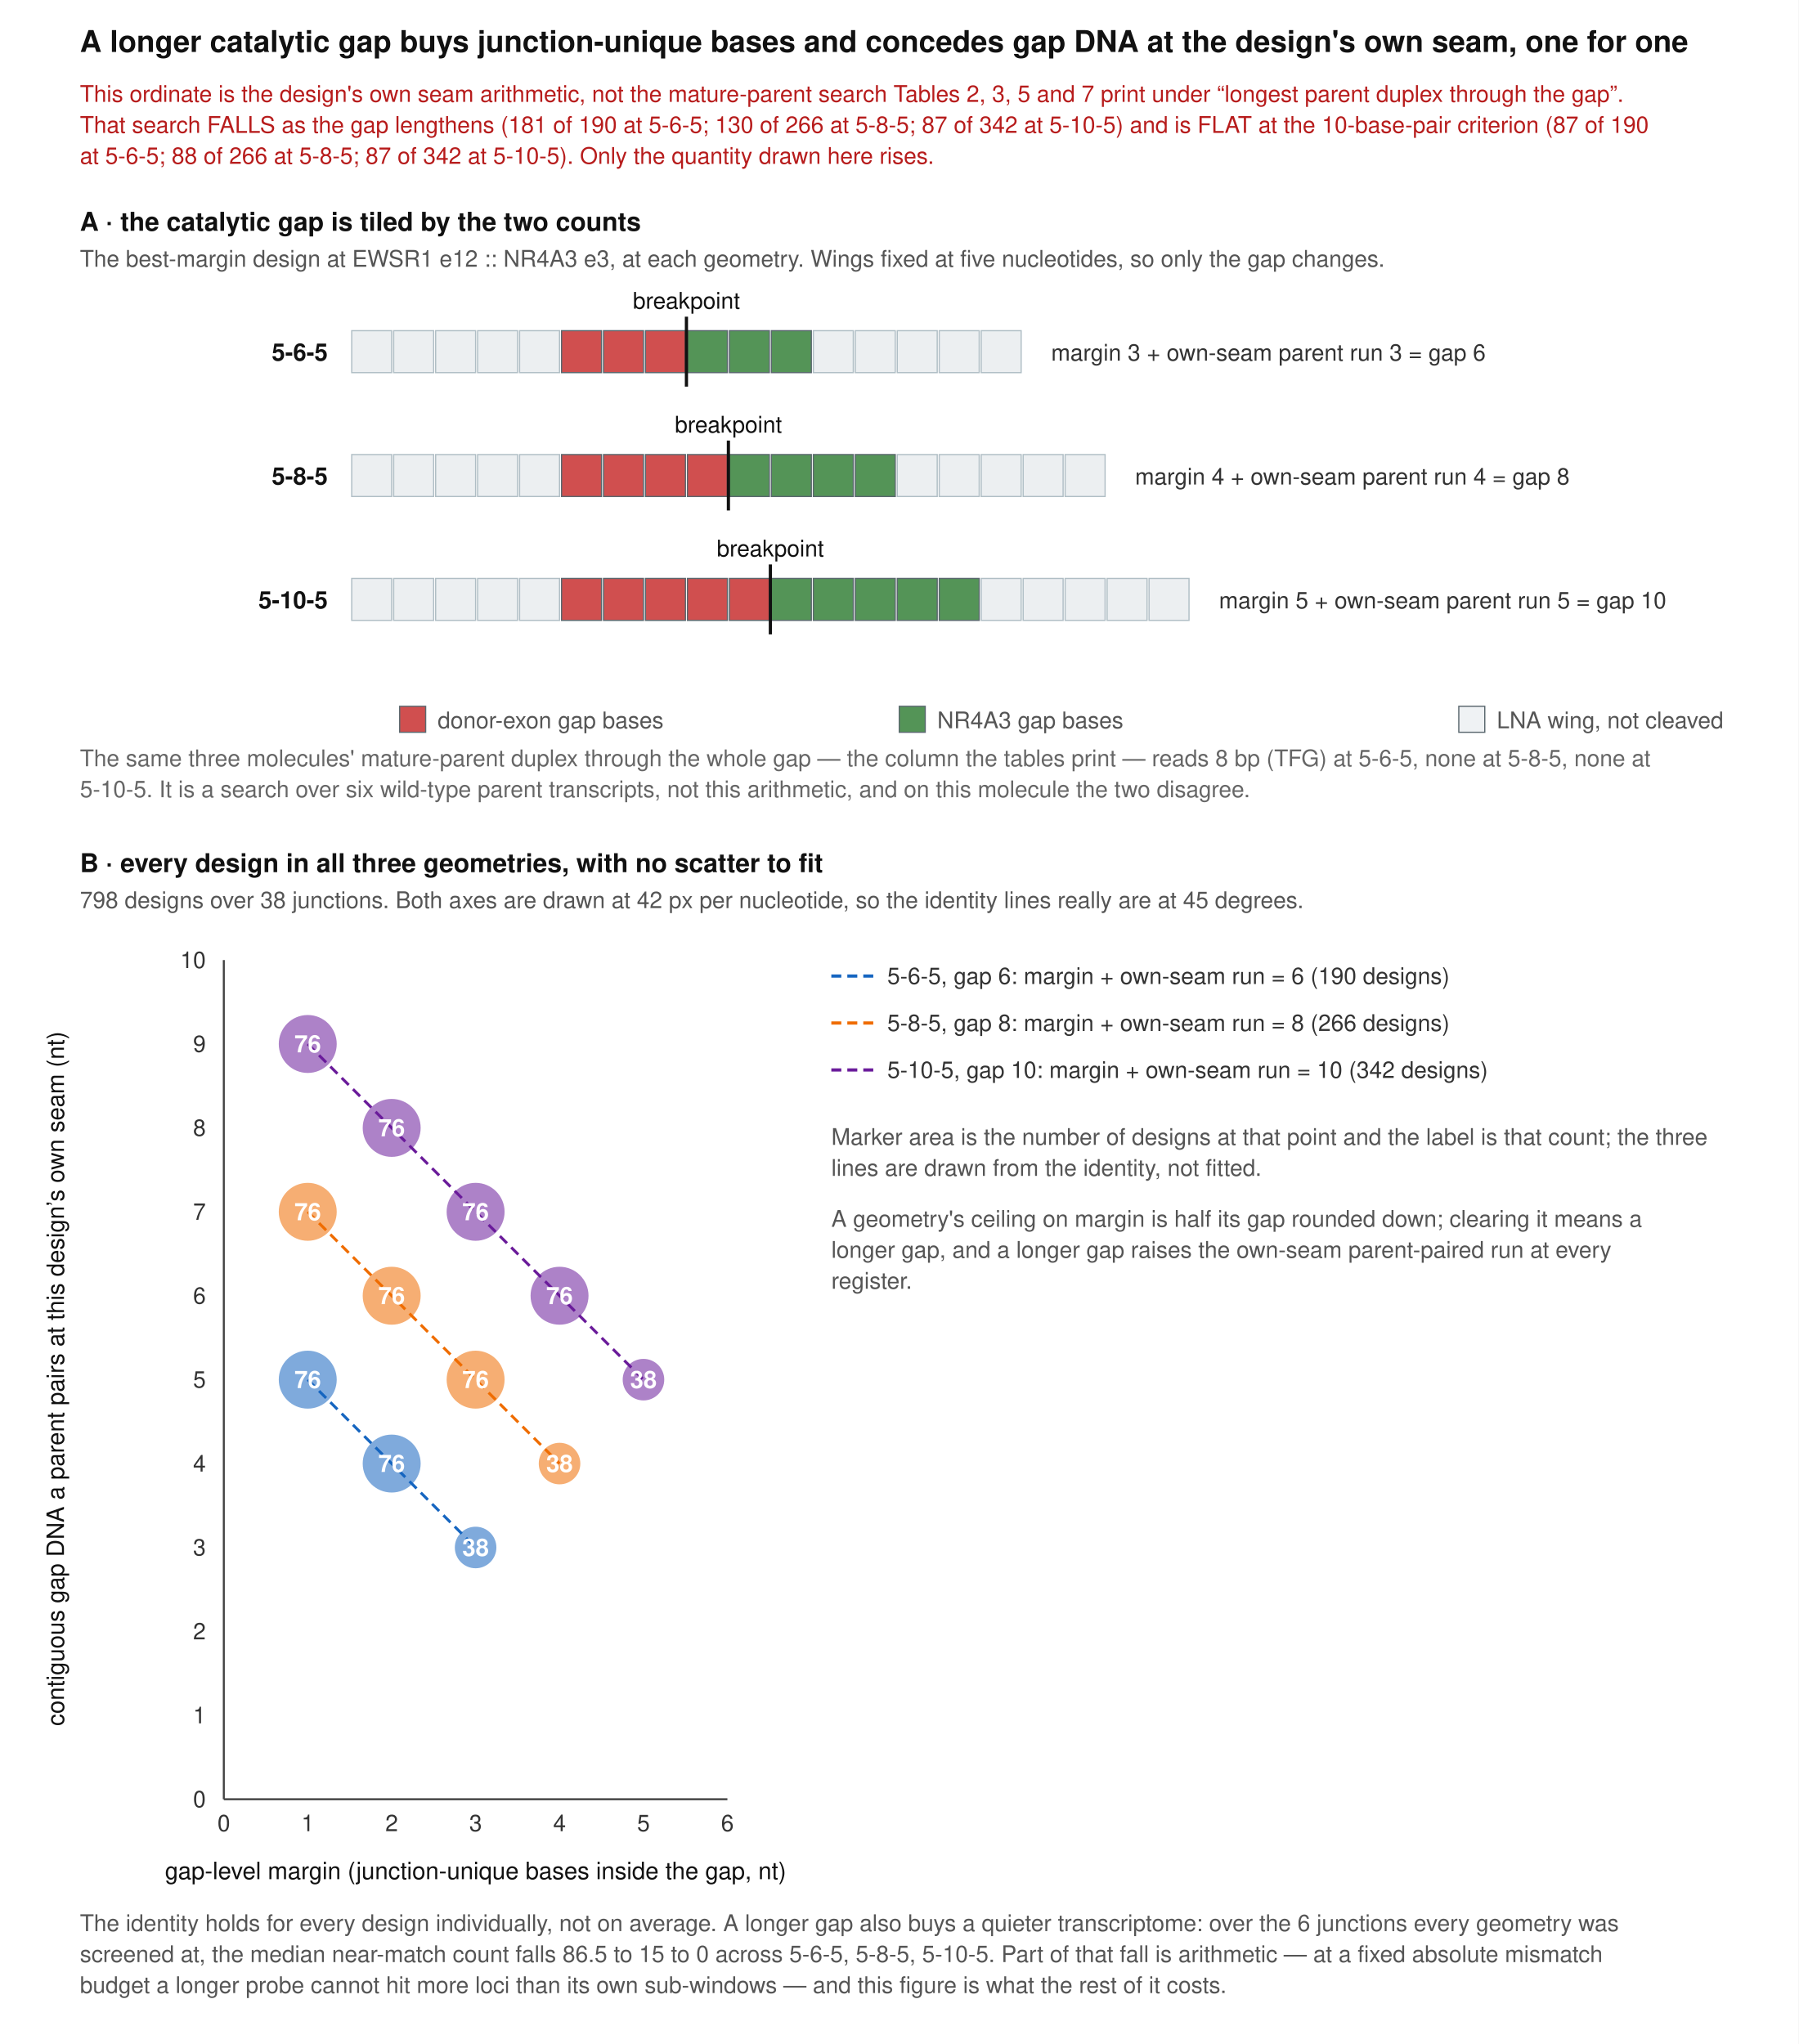
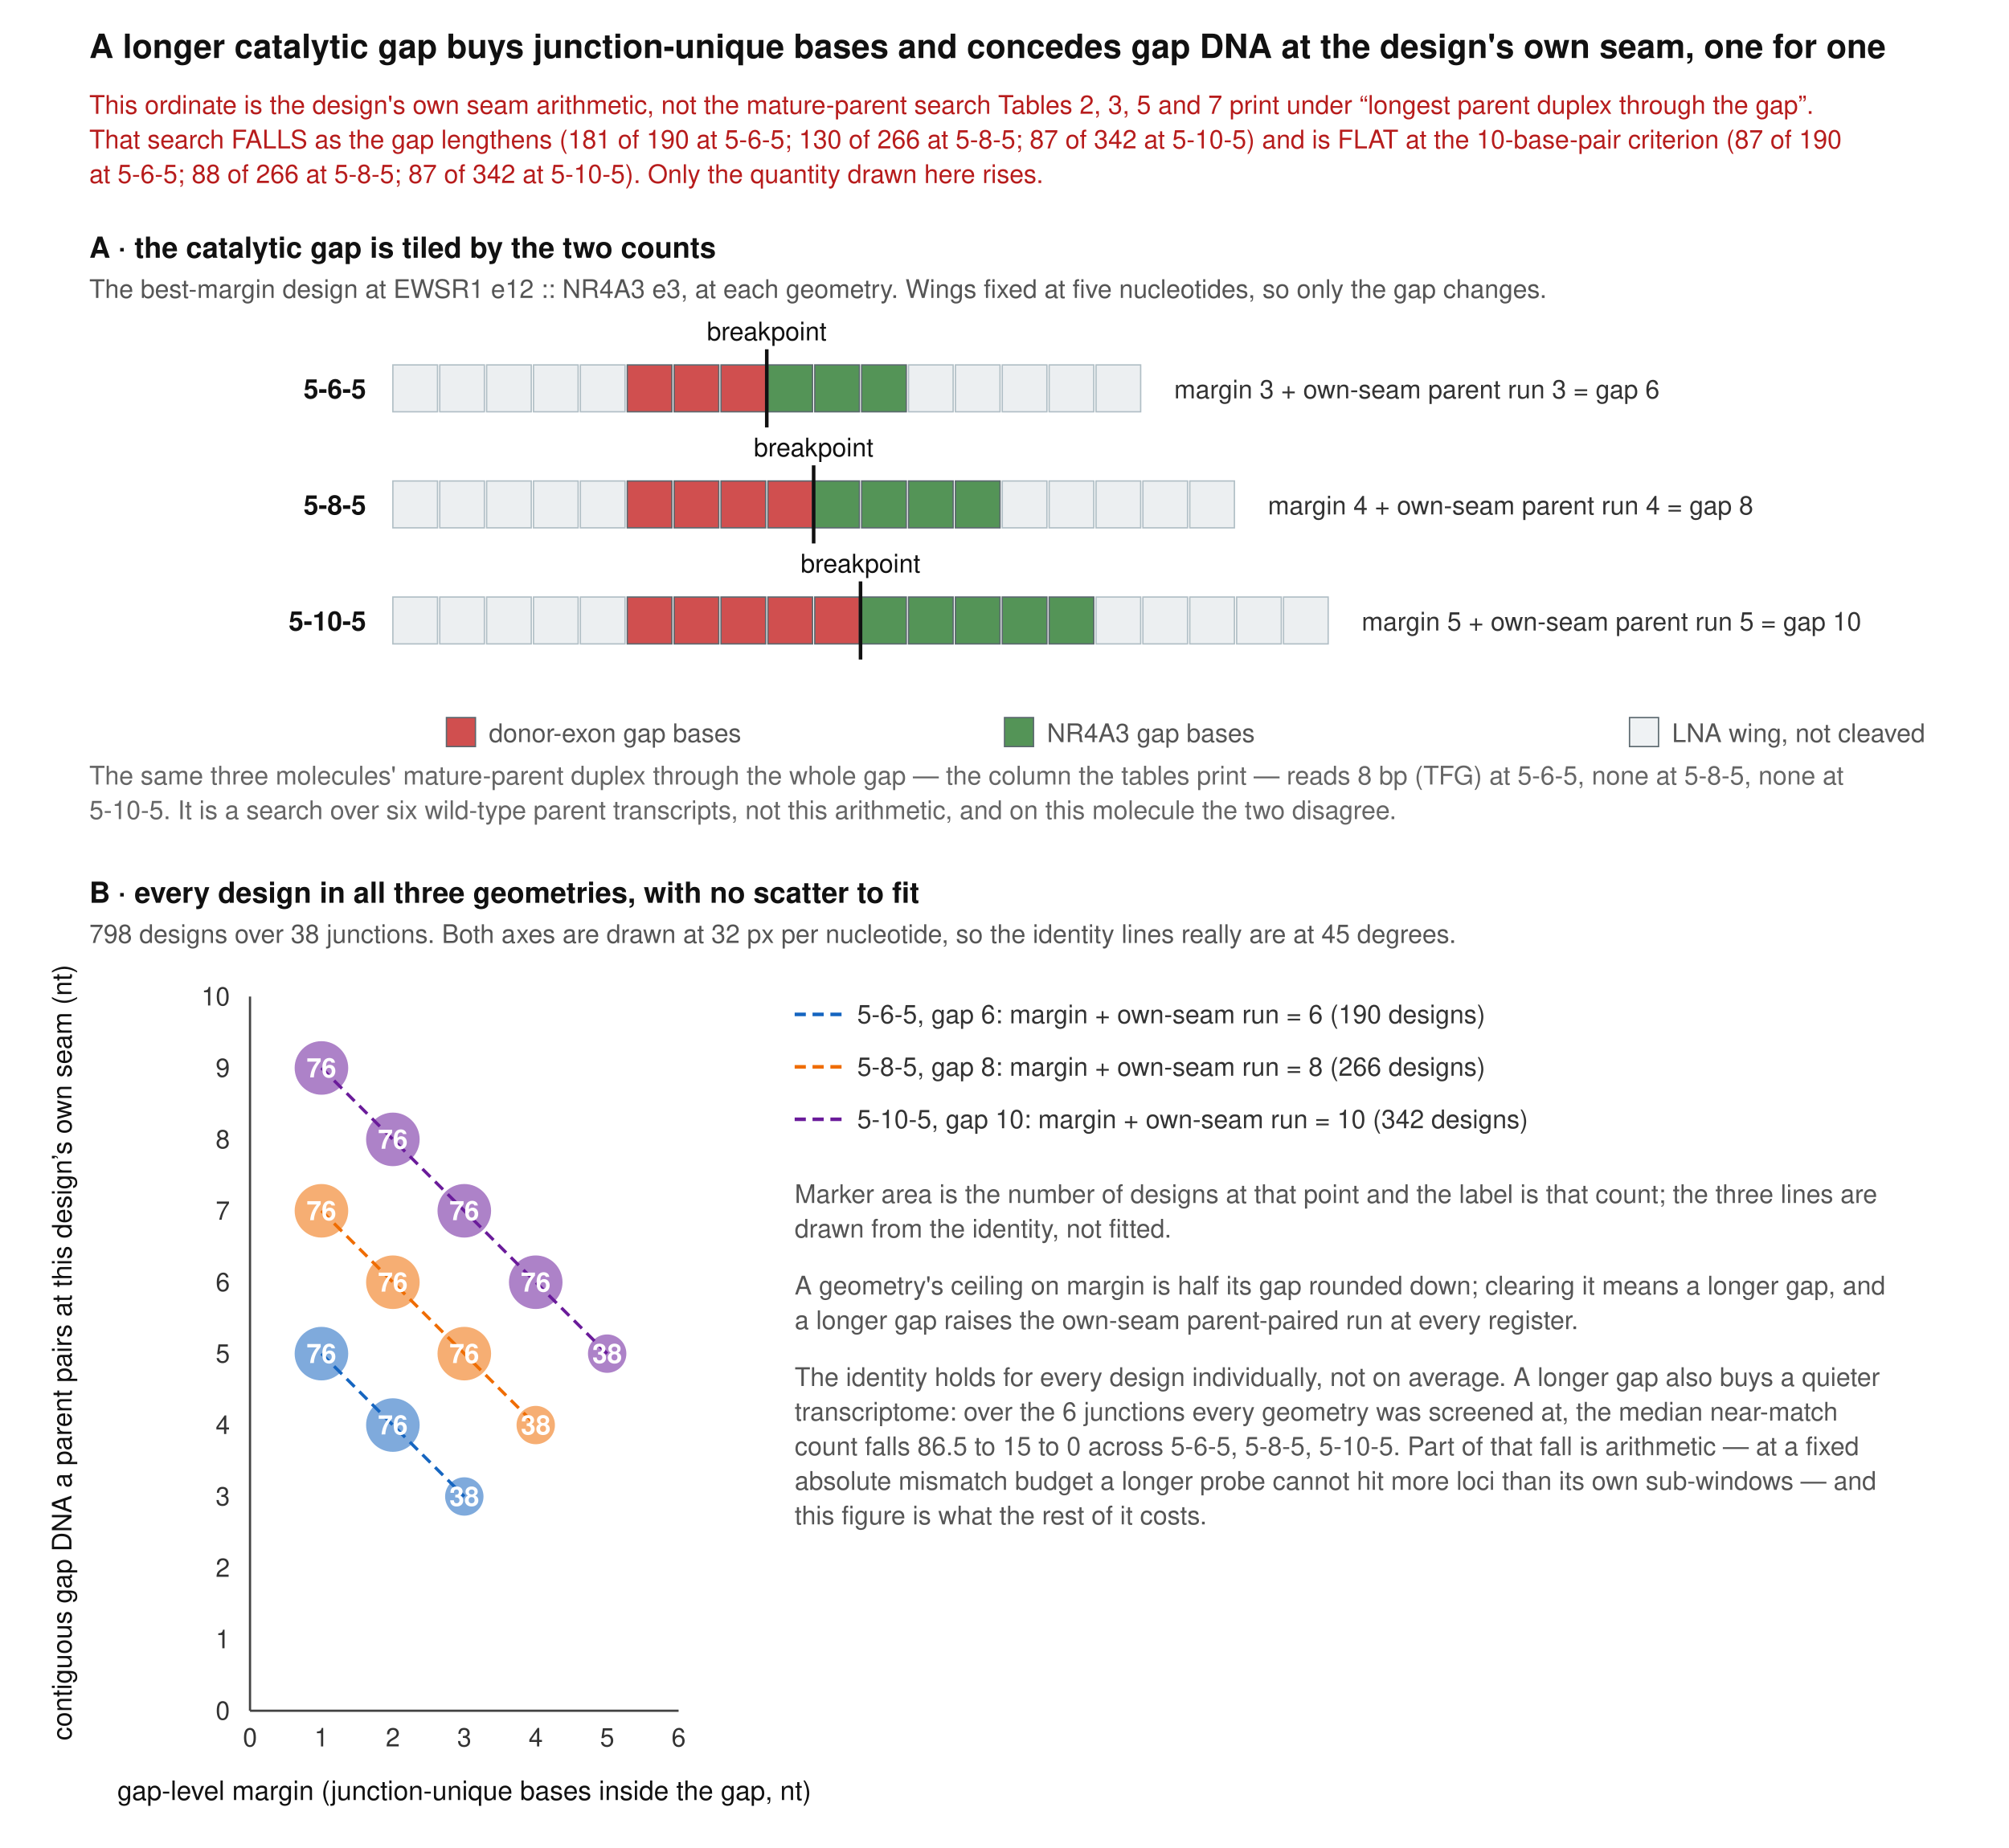
- <svg xmlns="http://www.w3.org/2000/svg" width="900" height="1023" viewBox="0 0 900 1023" font-family="Helvetica,Arial,sans-serif">
-   <rect width="900" height="1023" fill="#ffffff" />
+ <svg xmlns="http://www.w3.org/2000/svg" width="900" height="828" viewBox="0 0 900 828" font-family="Helvetica,Arial,sans-serif">
+   <rect width="900" height="828" fill="#ffffff" />
  <text x="40" y="26" font-size="15" fill="#111" font-weight="600">A longer catalytic gap buys junction-unique bases and concedes gap DNA at the design's own seam, one for one</text>
  <text x="40" y="51.0" font-size="11.5" fill="#b71c1c">This ordinate is the design's own seam arithmetic, not the mature-parent search Tables 2, 3, 5 and 7 print under “longest parent duplex through the gap”.</text>
  <text x="40" y="66.5" font-size="11.5" fill="#b71c1c">That search FALLS as the gap lengthens (181 of 190 at 5-6-5; 130 of 266 at 5-8-5; 87 of 342 at 5-10-5) and is FLAT at the 10-base-pair criterion (87 of 190</text>
  <text x="40" y="82.0" font-size="11.5" fill="#b71c1c">at 5-6-5; 88 of 266 at 5-8-5; 87 of 342 at 5-10-5). Only the quantity drawn here rises.</text>
  <text x="40" y="115.5" font-size="13" fill="#111" font-weight="600">A · the catalytic gap is tiled by the two counts</text>
  <text x="40" y="133.5" font-size="11.5" fill="#555">The best-margin design at EWSR1 e12 :: NR4A3 e3, at each geometry. Wings fixed at five nucleotides, so only the gap changes.</text>
-   <rect x="176" y="165.5" width="20" height="21" fill="#eceff1" stroke="#b0bec5" stroke-width="0.6" />
-   <rect x="407" y="165.5" width="20" height="21" fill="#eceff1" stroke="#b0bec5" stroke-width="0.6" />
-   <rect x="197" y="165.5" width="20" height="21" fill="#eceff1" stroke="#b0bec5" stroke-width="0.6" />
-   <rect x="428" y="165.5" width="20" height="21" fill="#eceff1" stroke="#b0bec5" stroke-width="0.6" />
-   <rect x="218" y="165.5" width="20" height="21" fill="#eceff1" stroke="#b0bec5" stroke-width="0.6" />
-   <rect x="449" y="165.5" width="20" height="21" fill="#eceff1" stroke="#b0bec5" stroke-width="0.6" />
-   <rect x="239" y="165.5" width="20" height="21" fill="#eceff1" stroke="#b0bec5" stroke-width="0.6" />
-   <rect x="470" y="165.5" width="20" height="21" fill="#eceff1" stroke="#b0bec5" stroke-width="0.6" />
-   <rect x="260" y="165.5" width="20" height="21" fill="#eceff1" stroke="#b0bec5" stroke-width="0.6" />
-   <rect x="491" y="165.5" width="20" height="21" fill="#eceff1" stroke="#b0bec5" stroke-width="0.6" />
-   <rect x="281" y="165.5" width="20" height="21" fill="#c62828" opacity="0.82" stroke="#37474f" stroke-width="0.6" />
-   <rect x="302" y="165.5" width="20" height="21" fill="#c62828" opacity="0.82" stroke="#37474f" stroke-width="0.6" />
-   <rect x="323" y="165.5" width="20" height="21" fill="#c62828" opacity="0.82" stroke="#37474f" stroke-width="0.6" />
-   <rect x="344" y="165.5" width="20" height="21" fill="#2e7d32" opacity="0.82" stroke="#37474f" stroke-width="0.6" />
-   <rect x="365" y="165.5" width="20" height="21" fill="#2e7d32" opacity="0.82" stroke="#37474f" stroke-width="0.6" />
-   <rect x="386" y="165.5" width="20" height="21" fill="#2e7d32" opacity="0.82" stroke="#37474f" stroke-width="0.6" />
-   <line x1="343.5" y1="158.5" x2="343.5" y2="193.5" stroke="#111" stroke-width="1.6" />
-   <text x="343.5" y="154.5" font-size="11.5" fill="#111" text-anchor="middle">breakpoint</text>
-   <text x="164" y="180.5" font-size="12" fill="#111" text-anchor="end" font-weight="600">5-6-5</text>
-   <text x="526" y="180.5" font-size="11.5" fill="#333">margin 3 + own-seam parent run 3 = gap 6</text>
-   <rect x="176" y="227.5" width="20" height="21" fill="#eceff1" stroke="#b0bec5" stroke-width="0.6" />
-   <rect x="449" y="227.5" width="20" height="21" fill="#eceff1" stroke="#b0bec5" stroke-width="0.6" />
-   <rect x="197" y="227.5" width="20" height="21" fill="#eceff1" stroke="#b0bec5" stroke-width="0.6" />
-   <rect x="470" y="227.5" width="20" height="21" fill="#eceff1" stroke="#b0bec5" stroke-width="0.6" />
-   <rect x="218" y="227.5" width="20" height="21" fill="#eceff1" stroke="#b0bec5" stroke-width="0.6" />
-   <rect x="491" y="227.5" width="20" height="21" fill="#eceff1" stroke="#b0bec5" stroke-width="0.6" />
-   <rect x="239" y="227.5" width="20" height="21" fill="#eceff1" stroke="#b0bec5" stroke-width="0.6" />
-   <rect x="512" y="227.5" width="20" height="21" fill="#eceff1" stroke="#b0bec5" stroke-width="0.6" />
-   <rect x="260" y="227.5" width="20" height="21" fill="#eceff1" stroke="#b0bec5" stroke-width="0.6" />
-   <rect x="533" y="227.5" width="20" height="21" fill="#eceff1" stroke="#b0bec5" stroke-width="0.6" />
-   <rect x="281" y="227.5" width="20" height="21" fill="#c62828" opacity="0.82" stroke="#37474f" stroke-width="0.6" />
-   <rect x="302" y="227.5" width="20" height="21" fill="#c62828" opacity="0.82" stroke="#37474f" stroke-width="0.6" />
-   <rect x="323" y="227.5" width="20" height="21" fill="#c62828" opacity="0.82" stroke="#37474f" stroke-width="0.6" />
-   <rect x="344" y="227.5" width="20" height="21" fill="#c62828" opacity="0.82" stroke="#37474f" stroke-width="0.6" />
-   <rect x="365" y="227.5" width="20" height="21" fill="#2e7d32" opacity="0.82" stroke="#37474f" stroke-width="0.6" />
-   <rect x="386" y="227.5" width="20" height="21" fill="#2e7d32" opacity="0.82" stroke="#37474f" stroke-width="0.6" />
-   <rect x="407" y="227.5" width="20" height="21" fill="#2e7d32" opacity="0.82" stroke="#37474f" stroke-width="0.6" />
-   <rect x="428" y="227.5" width="20" height="21" fill="#2e7d32" opacity="0.82" stroke="#37474f" stroke-width="0.6" />
-   <line x1="364.5" y1="220.5" x2="364.5" y2="255.5" stroke="#111" stroke-width="1.6" />
-   <text x="364.5" y="216.5" font-size="11.5" fill="#111" text-anchor="middle">breakpoint</text>
-   <text x="164" y="242.5" font-size="12" fill="#111" text-anchor="end" font-weight="600">5-8-5</text>
-   <text x="568" y="242.5" font-size="11.5" fill="#333">margin 4 + own-seam parent run 4 = gap 8</text>
-   <rect x="176" y="289.5" width="20" height="21" fill="#eceff1" stroke="#b0bec5" stroke-width="0.6" />
-   <rect x="491" y="289.5" width="20" height="21" fill="#eceff1" stroke="#b0bec5" stroke-width="0.6" />
-   <rect x="197" y="289.5" width="20" height="21" fill="#eceff1" stroke="#b0bec5" stroke-width="0.6" />
-   <rect x="512" y="289.5" width="20" height="21" fill="#eceff1" stroke="#b0bec5" stroke-width="0.6" />
-   <rect x="218" y="289.5" width="20" height="21" fill="#eceff1" stroke="#b0bec5" stroke-width="0.6" />
-   <rect x="533" y="289.5" width="20" height="21" fill="#eceff1" stroke="#b0bec5" stroke-width="0.6" />
-   <rect x="239" y="289.5" width="20" height="21" fill="#eceff1" stroke="#b0bec5" stroke-width="0.6" />
-   <rect x="554" y="289.5" width="20" height="21" fill="#eceff1" stroke="#b0bec5" stroke-width="0.6" />
-   <rect x="260" y="289.5" width="20" height="21" fill="#eceff1" stroke="#b0bec5" stroke-width="0.6" />
-   <rect x="575" y="289.5" width="20" height="21" fill="#eceff1" stroke="#b0bec5" stroke-width="0.6" />
-   <rect x="281" y="289.5" width="20" height="21" fill="#c62828" opacity="0.82" stroke="#37474f" stroke-width="0.6" />
-   <rect x="302" y="289.5" width="20" height="21" fill="#c62828" opacity="0.82" stroke="#37474f" stroke-width="0.6" />
-   <rect x="323" y="289.5" width="20" height="21" fill="#c62828" opacity="0.82" stroke="#37474f" stroke-width="0.6" />
-   <rect x="344" y="289.5" width="20" height="21" fill="#c62828" opacity="0.82" stroke="#37474f" stroke-width="0.6" />
-   <rect x="365" y="289.5" width="20" height="21" fill="#c62828" opacity="0.82" stroke="#37474f" stroke-width="0.6" />
-   <rect x="386" y="289.5" width="20" height="21" fill="#2e7d32" opacity="0.82" stroke="#37474f" stroke-width="0.6" />
-   <rect x="407" y="289.5" width="20" height="21" fill="#2e7d32" opacity="0.82" stroke="#37474f" stroke-width="0.6" />
-   <rect x="428" y="289.5" width="20" height="21" fill="#2e7d32" opacity="0.82" stroke="#37474f" stroke-width="0.6" />
-   <rect x="449" y="289.5" width="20" height="21" fill="#2e7d32" opacity="0.82" stroke="#37474f" stroke-width="0.6" />
-   <rect x="470" y="289.5" width="20" height="21" fill="#2e7d32" opacity="0.82" stroke="#37474f" stroke-width="0.6" />
-   <line x1="385.5" y1="282.5" x2="385.5" y2="317.5" stroke="#111" stroke-width="1.6" />
-   <text x="385.5" y="278.5" font-size="11.5" fill="#111" text-anchor="middle">breakpoint</text>
-   <text x="164" y="304.5" font-size="12" fill="#111" text-anchor="end" font-weight="600">5-10-5</text>
-   <text x="610" y="304.5" font-size="11.5" fill="#333">margin 5 + own-seam parent run 5 = gap 10</text>
-   <rect x="200" y="353.5" width="13" height="13" fill="#c62828" opacity="0.82" stroke="#37474f" stroke-width="0.6" />
-   <text x="219" y="364.5" font-size="11.5" fill="#555">donor-exon gap bases</text>
-   <rect x="450" y="353.5" width="13" height="13" fill="#2e7d32" opacity="0.82" stroke="#37474f" stroke-width="0.6" />
-   <text x="469" y="364.5" font-size="11.5" fill="#555">NR4A3 gap bases</text>
-   <rect x="730" y="353.5" width="13" height="13" fill="#eceff1" opacity="0.82" stroke="#37474f" stroke-width="0.6" />
-   <text x="749" y="364.5" font-size="11.5" fill="#555">LNA wing, not cleaved</text>
-   <text x="40" y="383.5" font-size="11.5" fill="#666">The same three molecules' mature-parent duplex through the whole gap — the column the tables print — reads 8 bp (TFG) at 5-6-5, none at 5-8-5, none at</text>
-   <text x="40" y="399.0" font-size="11.5" fill="#666">5-10-5. It is a search over six wild-type parent transcripts, not this arithmetic, and on this molecule the two disagree.</text>
-   <text x="40" y="436.5" font-size="13" fill="#111" font-weight="600">B · every design in all three geometries, with no scatter to fit</text>
-   <text x="40" y="454.5" font-size="11.5" fill="#555">798 designs over 38 junctions. Both axes are drawn at 42 px per nucleotide, so the identity lines really are at 45 degrees.</text>
-   <line x1="112" y1="900.5" x2="364" y2="900.5" stroke="#444" />
-   <line x1="112" y1="480.5" x2="112" y2="900.5" stroke="#444" />
-   <text x="112.0" y="916.5" font-size="11.5" fill="#333" text-anchor="middle">0</text>
-   <text x="103" y="904.5" font-size="11.5" fill="#333" text-anchor="end">0</text>
-   <text x="154.0" y="916.5" font-size="11.5" fill="#333" text-anchor="middle">1</text>
-   <text x="103" y="862.5" font-size="11.5" fill="#333" text-anchor="end">1</text>
-   <text x="196.0" y="916.5" font-size="11.5" fill="#333" text-anchor="middle">2</text>
-   <text x="103" y="820.5" font-size="11.5" fill="#333" text-anchor="end">2</text>
-   <text x="238.0" y="916.5" font-size="11.5" fill="#333" text-anchor="middle">3</text>
-   <text x="103" y="778.5" font-size="11.5" fill="#333" text-anchor="end">3</text>
-   <text x="280.0" y="916.5" font-size="11.5" fill="#333" text-anchor="middle">4</text>
-   <text x="103" y="736.5" font-size="11.5" fill="#333" text-anchor="end">4</text>
-   <text x="322.0" y="916.5" font-size="11.5" fill="#333" text-anchor="middle">5</text>
-   <text x="103" y="694.5" font-size="11.5" fill="#333" text-anchor="end">5</text>
-   <text x="364.0" y="916.5" font-size="11.5" fill="#333" text-anchor="middle">6</text>
-   <text x="103" y="652.5" font-size="11.5" fill="#333" text-anchor="end">6</text>
-   <text x="103" y="610.5" font-size="11.5" fill="#333" text-anchor="end">7</text>
-   <text x="103" y="568.5" font-size="11.5" fill="#333" text-anchor="end">8</text>
-   <text x="103" y="526.5" font-size="11.5" fill="#333" text-anchor="end">9</text>
-   <text x="103" y="484.5" font-size="11.5" fill="#333" text-anchor="end">10</text>
-   <text x="238" y="940.5" font-size="12" fill="#111" text-anchor="middle">gap-level margin (junction-unique bases inside the gap, nt)</text>
-   <text x="32" y="690" font-size="12" fill="#111" text-anchor="middle" transform="rotate(-90 32 690)">contiguous gap DNA a parent pairs at this design’s own seam (nt)</text>
-   <polyline points="154.0,690.5 196.0,732.5 238.0,774.5" fill="none" stroke="#1565c0" stroke-width="1.4" stroke-dasharray="5 3" />
-   <circle cx="154.0" cy="690.5" r="14.0" fill="#1565c0" opacity="0.55" stroke="#1565c0" />
-   <text x="154.0" y="694.7" font-size="12" fill="#ffffff" text-anchor="middle" font-weight="600">76</text>
-   <circle cx="196.0" cy="732.5" r="14.0" fill="#1565c0" opacity="0.55" stroke="#1565c0" />
-   <text x="196.0" y="736.7" font-size="12" fill="#ffffff" text-anchor="middle" font-weight="600">76</text>
-   <circle cx="238.0" cy="774.5" r="9.9" fill="#1565c0" opacity="0.55" stroke="#1565c0" />
-   <text x="238.0" y="778.7" font-size="12" fill="#ffffff" text-anchor="middle" font-weight="600">38</text>
-   <polyline points="154.0,606.5 196.0,648.5 238.0,690.5 280.0,732.5" fill="none" stroke="#ef6c00" stroke-width="1.4" stroke-dasharray="5 3" />
-   <circle cx="154.0" cy="606.5" r="14.0" fill="#ef6c00" opacity="0.55" stroke="#ef6c00" />
-   <text x="154.0" y="610.7" font-size="12" fill="#ffffff" text-anchor="middle" font-weight="600">76</text>
-   <circle cx="196.0" cy="648.5" r="14.0" fill="#ef6c00" opacity="0.55" stroke="#ef6c00" />
-   <text x="196.0" y="652.7" font-size="12" fill="#ffffff" text-anchor="middle" font-weight="600">76</text>
-   <circle cx="238.0" cy="690.5" r="14.0" fill="#ef6c00" opacity="0.55" stroke="#ef6c00" />
-   <text x="238.0" y="694.7" font-size="12" fill="#ffffff" text-anchor="middle" font-weight="600">76</text>
-   <circle cx="280.0" cy="732.5" r="9.9" fill="#ef6c00" opacity="0.55" stroke="#ef6c00" />
-   <text x="280.0" y="736.7" font-size="12" fill="#ffffff" text-anchor="middle" font-weight="600">38</text>
-   <polyline points="154.0,522.5 196.0,564.5 238.0,606.5 280.0,648.5 322.0,690.5" fill="none" stroke="#6a1b9a" stroke-width="1.4" stroke-dasharray="5 3" />
-   <circle cx="154.0" cy="522.5" r="14.0" fill="#6a1b9a" opacity="0.55" stroke="#6a1b9a" />
-   <text x="154.0" y="526.7" font-size="12" fill="#ffffff" text-anchor="middle" font-weight="600">76</text>
-   <circle cx="196.0" cy="564.5" r="14.0" fill="#6a1b9a" opacity="0.55" stroke="#6a1b9a" />
-   <text x="196.0" y="568.7" font-size="12" fill="#ffffff" text-anchor="middle" font-weight="600">76</text>
-   <circle cx="238.0" cy="606.5" r="14.0" fill="#6a1b9a" opacity="0.55" stroke="#6a1b9a" />
-   <text x="238.0" y="610.7" font-size="12" fill="#ffffff" text-anchor="middle" font-weight="600">76</text>
-   <circle cx="280.0" cy="648.5" r="14.0" fill="#6a1b9a" opacity="0.55" stroke="#6a1b9a" />
-   <text x="280.0" y="652.7" font-size="12" fill="#ffffff" text-anchor="middle" font-weight="600">76</text>
-   <circle cx="322.0" cy="690.5" r="9.9" fill="#6a1b9a" opacity="0.55" stroke="#6a1b9a" />
-   <text x="322.0" y="694.7" font-size="12" fill="#ffffff" text-anchor="middle" font-weight="600">38</text>
-   <line x1="416" y1="488.5" x2="438" y2="488.5" stroke="#1565c0" stroke-width="1.6" stroke-dasharray="5 3" />
-   <text x="444" y="492.5" font-size="11.5" fill="#333">5-6-5, gap 6: margin + own-seam run = 6 (190 designs)</text>
-   <line x1="416" y1="512.0" x2="438" y2="512.0" stroke="#ef6c00" stroke-width="1.6" stroke-dasharray="5 3" />
-   <text x="444" y="516.0" font-size="11.5" fill="#333">5-8-5, gap 8: margin + own-seam run = 8 (266 designs)</text>
-   <line x1="416" y1="535.5" x2="438" y2="535.5" stroke="#6a1b9a" stroke-width="1.6" stroke-dasharray="5 3" />
-   <text x="444" y="539.5" font-size="11.5" fill="#333">5-10-5, gap 10: margin + own-seam run = 10 (342 designs)</text>
-   <text x="416" y="573.0" font-size="11.5" fill="#555">Marker area is the number of designs at that point and the label is that count; the three</text>
-   <text x="416" y="588.5" font-size="11.5" fill="#555">lines are drawn from the identity, not fitted.</text>
-   <text x="416" y="614.0" font-size="11.5" fill="#555">A geometry's ceiling on margin is half its gap rounded down; clearing it means a</text>
-   <text x="416" y="629.5" font-size="11.5" fill="#555">longer gap, and a longer gap raises the own-seam parent-paired run at every</text>
-   <text x="416" y="645.0" font-size="11.5" fill="#555">register.</text>
-   <text x="40" y="966.5" font-size="11.5" fill="#555">The identity holds for every design individually, not on average. A longer gap also buys a quieter transcriptome: over the 6 junctions every geometry was</text>
-   <text x="40" y="982.0" font-size="11.5" fill="#555">screened at, the median near-match count falls 86.5 to 15 to 0 across 5-6-5, 5-8-5, 5-10-5. Part of that fall is arithmetic — at a fixed absolute mismatch</text>
-   <text x="40" y="997.5" font-size="11.5" fill="#555">budget a longer probe cannot hit more loci than its own sub-windows — and this figure is what the rest of it costs.</text>
+   <rect x="176" y="163.5" width="20" height="21" fill="#eceff1" stroke="#b0bec5" stroke-width="0.6" />
+   <rect x="407" y="163.5" width="20" height="21" fill="#eceff1" stroke="#b0bec5" stroke-width="0.6" />
+   <rect x="197" y="163.5" width="20" height="21" fill="#eceff1" stroke="#b0bec5" stroke-width="0.6" />
+   <rect x="428" y="163.5" width="20" height="21" fill="#eceff1" stroke="#b0bec5" stroke-width="0.6" />
+   <rect x="218" y="163.5" width="20" height="21" fill="#eceff1" stroke="#b0bec5" stroke-width="0.6" />
+   <rect x="449" y="163.5" width="20" height="21" fill="#eceff1" stroke="#b0bec5" stroke-width="0.6" />
+   <rect x="239" y="163.5" width="20" height="21" fill="#eceff1" stroke="#b0bec5" stroke-width="0.6" />
+   <rect x="470" y="163.5" width="20" height="21" fill="#eceff1" stroke="#b0bec5" stroke-width="0.6" />
+   <rect x="260" y="163.5" width="20" height="21" fill="#eceff1" stroke="#b0bec5" stroke-width="0.6" />
+   <rect x="491" y="163.5" width="20" height="21" fill="#eceff1" stroke="#b0bec5" stroke-width="0.6" />
+   <rect x="281" y="163.5" width="20" height="21" fill="#c62828" opacity="0.82" stroke="#37474f" stroke-width="0.6" />
+   <rect x="302" y="163.5" width="20" height="21" fill="#c62828" opacity="0.82" stroke="#37474f" stroke-width="0.6" />
+   <rect x="323" y="163.5" width="20" height="21" fill="#c62828" opacity="0.82" stroke="#37474f" stroke-width="0.6" />
+   <rect x="344" y="163.5" width="20" height="21" fill="#2e7d32" opacity="0.82" stroke="#37474f" stroke-width="0.6" />
+   <rect x="365" y="163.5" width="20" height="21" fill="#2e7d32" opacity="0.82" stroke="#37474f" stroke-width="0.6" />
+   <rect x="386" y="163.5" width="20" height="21" fill="#2e7d32" opacity="0.82" stroke="#37474f" stroke-width="0.6" />
+   <line x1="343.5" y1="156.5" x2="343.5" y2="191.5" stroke="#111" stroke-width="1.6" />
+   <text x="343.5" y="152.5" font-size="11.5" fill="#111" text-anchor="middle">breakpoint</text>
+   <text x="164" y="178.5" font-size="12" fill="#111" text-anchor="end" font-weight="600">5-6-5</text>
+   <text x="526" y="178.5" font-size="11.5" fill="#333">margin 3 + own-seam parent run 3 = gap 6</text>
+   <rect x="176" y="215.5" width="20" height="21" fill="#eceff1" stroke="#b0bec5" stroke-width="0.6" />
+   <rect x="449" y="215.5" width="20" height="21" fill="#eceff1" stroke="#b0bec5" stroke-width="0.6" />
+   <rect x="197" y="215.5" width="20" height="21" fill="#eceff1" stroke="#b0bec5" stroke-width="0.6" />
+   <rect x="470" y="215.5" width="20" height="21" fill="#eceff1" stroke="#b0bec5" stroke-width="0.6" />
+   <rect x="218" y="215.5" width="20" height="21" fill="#eceff1" stroke="#b0bec5" stroke-width="0.6" />
+   <rect x="491" y="215.5" width="20" height="21" fill="#eceff1" stroke="#b0bec5" stroke-width="0.6" />
+   <rect x="239" y="215.5" width="20" height="21" fill="#eceff1" stroke="#b0bec5" stroke-width="0.6" />
+   <rect x="512" y="215.5" width="20" height="21" fill="#eceff1" stroke="#b0bec5" stroke-width="0.6" />
+   <rect x="260" y="215.5" width="20" height="21" fill="#eceff1" stroke="#b0bec5" stroke-width="0.6" />
+   <rect x="533" y="215.5" width="20" height="21" fill="#eceff1" stroke="#b0bec5" stroke-width="0.6" />
+   <rect x="281" y="215.5" width="20" height="21" fill="#c62828" opacity="0.82" stroke="#37474f" stroke-width="0.6" />
+   <rect x="302" y="215.5" width="20" height="21" fill="#c62828" opacity="0.82" stroke="#37474f" stroke-width="0.6" />
+   <rect x="323" y="215.5" width="20" height="21" fill="#c62828" opacity="0.82" stroke="#37474f" stroke-width="0.6" />
+   <rect x="344" y="215.5" width="20" height="21" fill="#c62828" opacity="0.82" stroke="#37474f" stroke-width="0.6" />
+   <rect x="365" y="215.5" width="20" height="21" fill="#2e7d32" opacity="0.82" stroke="#37474f" stroke-width="0.6" />
+   <rect x="386" y="215.5" width="20" height="21" fill="#2e7d32" opacity="0.82" stroke="#37474f" stroke-width="0.6" />
+   <rect x="407" y="215.5" width="20" height="21" fill="#2e7d32" opacity="0.82" stroke="#37474f" stroke-width="0.6" />
+   <rect x="428" y="215.5" width="20" height="21" fill="#2e7d32" opacity="0.82" stroke="#37474f" stroke-width="0.6" />
+   <line x1="364.5" y1="208.5" x2="364.5" y2="243.5" stroke="#111" stroke-width="1.6" />
+   <text x="364.5" y="204.5" font-size="11.5" fill="#111" text-anchor="middle">breakpoint</text>
+   <text x="164" y="230.5" font-size="12" fill="#111" text-anchor="end" font-weight="600">5-8-5</text>
+   <text x="568" y="230.5" font-size="11.5" fill="#333">margin 4 + own-seam parent run 4 = gap 8</text>
+   <rect x="176" y="267.5" width="20" height="21" fill="#eceff1" stroke="#b0bec5" stroke-width="0.6" />
+   <rect x="491" y="267.5" width="20" height="21" fill="#eceff1" stroke="#b0bec5" stroke-width="0.6" />
+   <rect x="197" y="267.5" width="20" height="21" fill="#eceff1" stroke="#b0bec5" stroke-width="0.6" />
+   <rect x="512" y="267.5" width="20" height="21" fill="#eceff1" stroke="#b0bec5" stroke-width="0.6" />
+   <rect x="218" y="267.5" width="20" height="21" fill="#eceff1" stroke="#b0bec5" stroke-width="0.6" />
+   <rect x="533" y="267.5" width="20" height="21" fill="#eceff1" stroke="#b0bec5" stroke-width="0.6" />
+   <rect x="239" y="267.5" width="20" height="21" fill="#eceff1" stroke="#b0bec5" stroke-width="0.6" />
+   <rect x="554" y="267.5" width="20" height="21" fill="#eceff1" stroke="#b0bec5" stroke-width="0.6" />
+   <rect x="260" y="267.5" width="20" height="21" fill="#eceff1" stroke="#b0bec5" stroke-width="0.6" />
+   <rect x="575" y="267.5" width="20" height="21" fill="#eceff1" stroke="#b0bec5" stroke-width="0.6" />
+   <rect x="281" y="267.5" width="20" height="21" fill="#c62828" opacity="0.82" stroke="#37474f" stroke-width="0.6" />
+   <rect x="302" y="267.5" width="20" height="21" fill="#c62828" opacity="0.82" stroke="#37474f" stroke-width="0.6" />
+   <rect x="323" y="267.5" width="20" height="21" fill="#c62828" opacity="0.82" stroke="#37474f" stroke-width="0.6" />
+   <rect x="344" y="267.5" width="20" height="21" fill="#c62828" opacity="0.82" stroke="#37474f" stroke-width="0.6" />
+   <rect x="365" y="267.5" width="20" height="21" fill="#c62828" opacity="0.82" stroke="#37474f" stroke-width="0.6" />
+   <rect x="386" y="267.5" width="20" height="21" fill="#2e7d32" opacity="0.82" stroke="#37474f" stroke-width="0.6" />
+   <rect x="407" y="267.5" width="20" height="21" fill="#2e7d32" opacity="0.82" stroke="#37474f" stroke-width="0.6" />
+   <rect x="428" y="267.5" width="20" height="21" fill="#2e7d32" opacity="0.82" stroke="#37474f" stroke-width="0.6" />
+   <rect x="449" y="267.5" width="20" height="21" fill="#2e7d32" opacity="0.82" stroke="#37474f" stroke-width="0.6" />
+   <rect x="470" y="267.5" width="20" height="21" fill="#2e7d32" opacity="0.82" stroke="#37474f" stroke-width="0.6" />
+   <line x1="385.5" y1="260.5" x2="385.5" y2="295.5" stroke="#111" stroke-width="1.6" />
+   <text x="385.5" y="256.5" font-size="11.5" fill="#111" text-anchor="middle">breakpoint</text>
+   <text x="164" y="282.5" font-size="12" fill="#111" text-anchor="end" font-weight="600">5-10-5</text>
+   <text x="610" y="282.5" font-size="11.5" fill="#333">margin 5 + own-seam parent run 5 = gap 10</text>
+   <rect x="200" y="321.5" width="13" height="13" fill="#c62828" opacity="0.82" stroke="#37474f" stroke-width="0.6" />
+   <text x="219" y="332.5" font-size="11.5" fill="#555">donor-exon gap bases</text>
+   <rect x="450" y="321.5" width="13" height="13" fill="#2e7d32" opacity="0.82" stroke="#37474f" stroke-width="0.6" />
+   <text x="469" y="332.5" font-size="11.5" fill="#555">NR4A3 gap bases</text>
+   <rect x="730" y="321.5" width="13" height="13" fill="#eceff1" opacity="0.82" stroke="#37474f" stroke-width="0.6" />
+   <text x="749" y="332.5" font-size="11.5" fill="#555">LNA wing, not cleaved</text>
+   <text x="40" y="351.5" font-size="11.5" fill="#666">The same three molecules' mature-parent duplex through the whole gap — the column the tables print — reads 8 bp (TFG) at 5-6-5, none at 5-8-5, none at</text>
+   <text x="40" y="367.0" font-size="11.5" fill="#666">5-10-5. It is a search over six wild-type parent transcripts, not this arithmetic, and on this molecule the two disagree.</text>
+   <text x="40" y="404.5" font-size="13" fill="#111" font-weight="600">B · every design in all three geometries, with no scatter to fit</text>
+   <text x="40" y="422.5" font-size="11.5" fill="#555">798 designs over 38 junctions. Both axes are drawn at 32 px per nucleotide, so the identity lines really are at 45 degrees.</text>
+   <line x1="112" y1="766.5" x2="304" y2="766.5" stroke="#444" />
+   <line x1="112" y1="446.5" x2="112" y2="766.5" stroke="#444" />
+   <text x="112.0" y="782.5" font-size="11.5" fill="#333" text-anchor="middle">0</text>
+   <text x="103" y="770.5" font-size="11.5" fill="#333" text-anchor="end">0</text>
+   <text x="144.0" y="782.5" font-size="11.5" fill="#333" text-anchor="middle">1</text>
+   <text x="103" y="738.5" font-size="11.5" fill="#333" text-anchor="end">1</text>
+   <text x="176.0" y="782.5" font-size="11.5" fill="#333" text-anchor="middle">2</text>
+   <text x="103" y="706.5" font-size="11.5" fill="#333" text-anchor="end">2</text>
+   <text x="208.0" y="782.5" font-size="11.5" fill="#333" text-anchor="middle">3</text>
+   <text x="103" y="674.5" font-size="11.5" fill="#333" text-anchor="end">3</text>
+   <text x="240.0" y="782.5" font-size="11.5" fill="#333" text-anchor="middle">4</text>
+   <text x="103" y="642.5" font-size="11.5" fill="#333" text-anchor="end">4</text>
+   <text x="272.0" y="782.5" font-size="11.5" fill="#333" text-anchor="middle">5</text>
+   <text x="103" y="610.5" font-size="11.5" fill="#333" text-anchor="end">5</text>
+   <text x="304.0" y="782.5" font-size="11.5" fill="#333" text-anchor="middle">6</text>
+   <text x="103" y="578.5" font-size="11.5" fill="#333" text-anchor="end">6</text>
+   <text x="103" y="546.5" font-size="11.5" fill="#333" text-anchor="end">7</text>
+   <text x="103" y="514.5" font-size="11.5" fill="#333" text-anchor="end">8</text>
+   <text x="103" y="482.5" font-size="11.5" fill="#333" text-anchor="end">9</text>
+   <text x="103" y="450.5" font-size="11.5" fill="#333" text-anchor="end">10</text>
+   <text x="208" y="806.5" font-size="12" fill="#111" text-anchor="middle">gap-level margin (junction-unique bases inside the gap, nt)</text>
+   <text x="32" y="606" font-size="12" fill="#111" text-anchor="middle" transform="rotate(-90 32 606)">contiguous gap DNA a parent pairs at this design’s own seam (nt)</text>
+   <polyline points="144.0,606.5 176.0,638.5 208.0,670.5" fill="none" stroke="#1565c0" stroke-width="1.4" stroke-dasharray="5 3" />
+   <circle cx="144.0" cy="606.5" r="11.5" fill="#1565c0" opacity="0.55" stroke="#1565c0" />
+   <text x="144.0" y="610.7" font-size="12" fill="#ffffff" text-anchor="middle" font-weight="600">76</text>
+   <circle cx="176.0" cy="638.5" r="11.5" fill="#1565c0" opacity="0.55" stroke="#1565c0" />
+   <text x="176.0" y="642.7" font-size="12" fill="#ffffff" text-anchor="middle" font-weight="600">76</text>
+   <circle cx="208.0" cy="670.5" r="8.1" fill="#1565c0" opacity="0.55" stroke="#1565c0" />
+   <text x="208.0" y="674.7" font-size="12" fill="#ffffff" text-anchor="middle" font-weight="600">38</text>
+   <polyline points="144.0,542.5 176.0,574.5 208.0,606.5 240.0,638.5" fill="none" stroke="#ef6c00" stroke-width="1.4" stroke-dasharray="5 3" />
+   <circle cx="144.0" cy="542.5" r="11.5" fill="#ef6c00" opacity="0.55" stroke="#ef6c00" />
+   <text x="144.0" y="546.7" font-size="12" fill="#ffffff" text-anchor="middle" font-weight="600">76</text>
+   <circle cx="176.0" cy="574.5" r="11.5" fill="#ef6c00" opacity="0.55" stroke="#ef6c00" />
+   <text x="176.0" y="578.7" font-size="12" fill="#ffffff" text-anchor="middle" font-weight="600">76</text>
+   <circle cx="208.0" cy="606.5" r="11.5" fill="#ef6c00" opacity="0.55" stroke="#ef6c00" />
+   <text x="208.0" y="610.7" font-size="12" fill="#ffffff" text-anchor="middle" font-weight="600">76</text>
+   <circle cx="240.0" cy="638.5" r="8.1" fill="#ef6c00" opacity="0.55" stroke="#ef6c00" />
+   <text x="240.0" y="642.7" font-size="12" fill="#ffffff" text-anchor="middle" font-weight="600">38</text>
+   <polyline points="144.0,478.5 176.0,510.5 208.0,542.5 240.0,574.5 272.0,606.5" fill="none" stroke="#6a1b9a" stroke-width="1.4" stroke-dasharray="5 3" />
+   <circle cx="144.0" cy="478.5" r="11.5" fill="#6a1b9a" opacity="0.55" stroke="#6a1b9a" />
+   <text x="144.0" y="482.7" font-size="12" fill="#ffffff" text-anchor="middle" font-weight="600">76</text>
+   <circle cx="176.0" cy="510.5" r="11.5" fill="#6a1b9a" opacity="0.55" stroke="#6a1b9a" />
+   <text x="176.0" y="514.7" font-size="12" fill="#ffffff" text-anchor="middle" font-weight="600">76</text>
+   <circle cx="208.0" cy="542.5" r="11.5" fill="#6a1b9a" opacity="0.55" stroke="#6a1b9a" />
+   <text x="208.0" y="546.7" font-size="12" fill="#ffffff" text-anchor="middle" font-weight="600">76</text>
+   <circle cx="240.0" cy="574.5" r="11.5" fill="#6a1b9a" opacity="0.55" stroke="#6a1b9a" />
+   <text x="240.0" y="578.7" font-size="12" fill="#ffffff" text-anchor="middle" font-weight="600">76</text>
+   <circle cx="272.0" cy="606.5" r="8.1" fill="#6a1b9a" opacity="0.55" stroke="#6a1b9a" />
+   <text x="272.0" y="610.7" font-size="12" fill="#ffffff" text-anchor="middle" font-weight="600">38</text>
+   <line x1="356" y1="454.5" x2="378" y2="454.5" stroke="#1565c0" stroke-width="1.6" stroke-dasharray="5 3" />
+   <text x="384" y="458.5" font-size="11.5" fill="#333">5-6-5, gap 6: margin + own-seam run = 6 (190 designs)</text>
+   <line x1="356" y1="478.0" x2="378" y2="478.0" stroke="#ef6c00" stroke-width="1.6" stroke-dasharray="5 3" />
+   <text x="384" y="482.0" font-size="11.5" fill="#333">5-8-5, gap 8: margin + own-seam run = 8 (266 designs)</text>
+   <line x1="356" y1="501.5" x2="378" y2="501.5" stroke="#6a1b9a" stroke-width="1.6" stroke-dasharray="5 3" />
+   <text x="384" y="505.5" font-size="11.5" fill="#333">5-10-5, gap 10: margin + own-seam run = 10 (342 designs)</text>
+   <text x="356" y="539.0" font-size="11.5" fill="#555">Marker area is the number of designs at that point and the label is that count; the three lines are</text>
+   <text x="356" y="554.5" font-size="11.5" fill="#555">drawn from the identity, not fitted.</text>
+   <text x="356" y="580.0" font-size="11.5" fill="#555">A geometry's ceiling on margin is half its gap rounded down; clearing it means a longer gap, and</text>
+   <text x="356" y="595.5" font-size="11.5" fill="#555">a longer gap raises the own-seam parent-paired run at every register.</text>
+   <text x="356" y="621.0" font-size="11.5" fill="#555">The identity holds for every design individually, not on average. A longer gap also buys a quieter</text>
+   <text x="356" y="636.5" font-size="11.5" fill="#555">transcriptome: over the 6 junctions every geometry was screened at, the median near-match</text>
+   <text x="356" y="652.0" font-size="11.5" fill="#555">count falls 86.5 to 15 to 0 across 5-6-5, 5-8-5, 5-10-5. Part of that fall is arithmetic — at a fixed</text>
+   <text x="356" y="667.5" font-size="11.5" fill="#555">absolute mismatch budget a longer probe cannot hit more loci than its own sub-windows — and</text>
+   <text x="356" y="683.0" font-size="11.5" fill="#555">this figure is what the rest of it costs.</text>
</svg>
